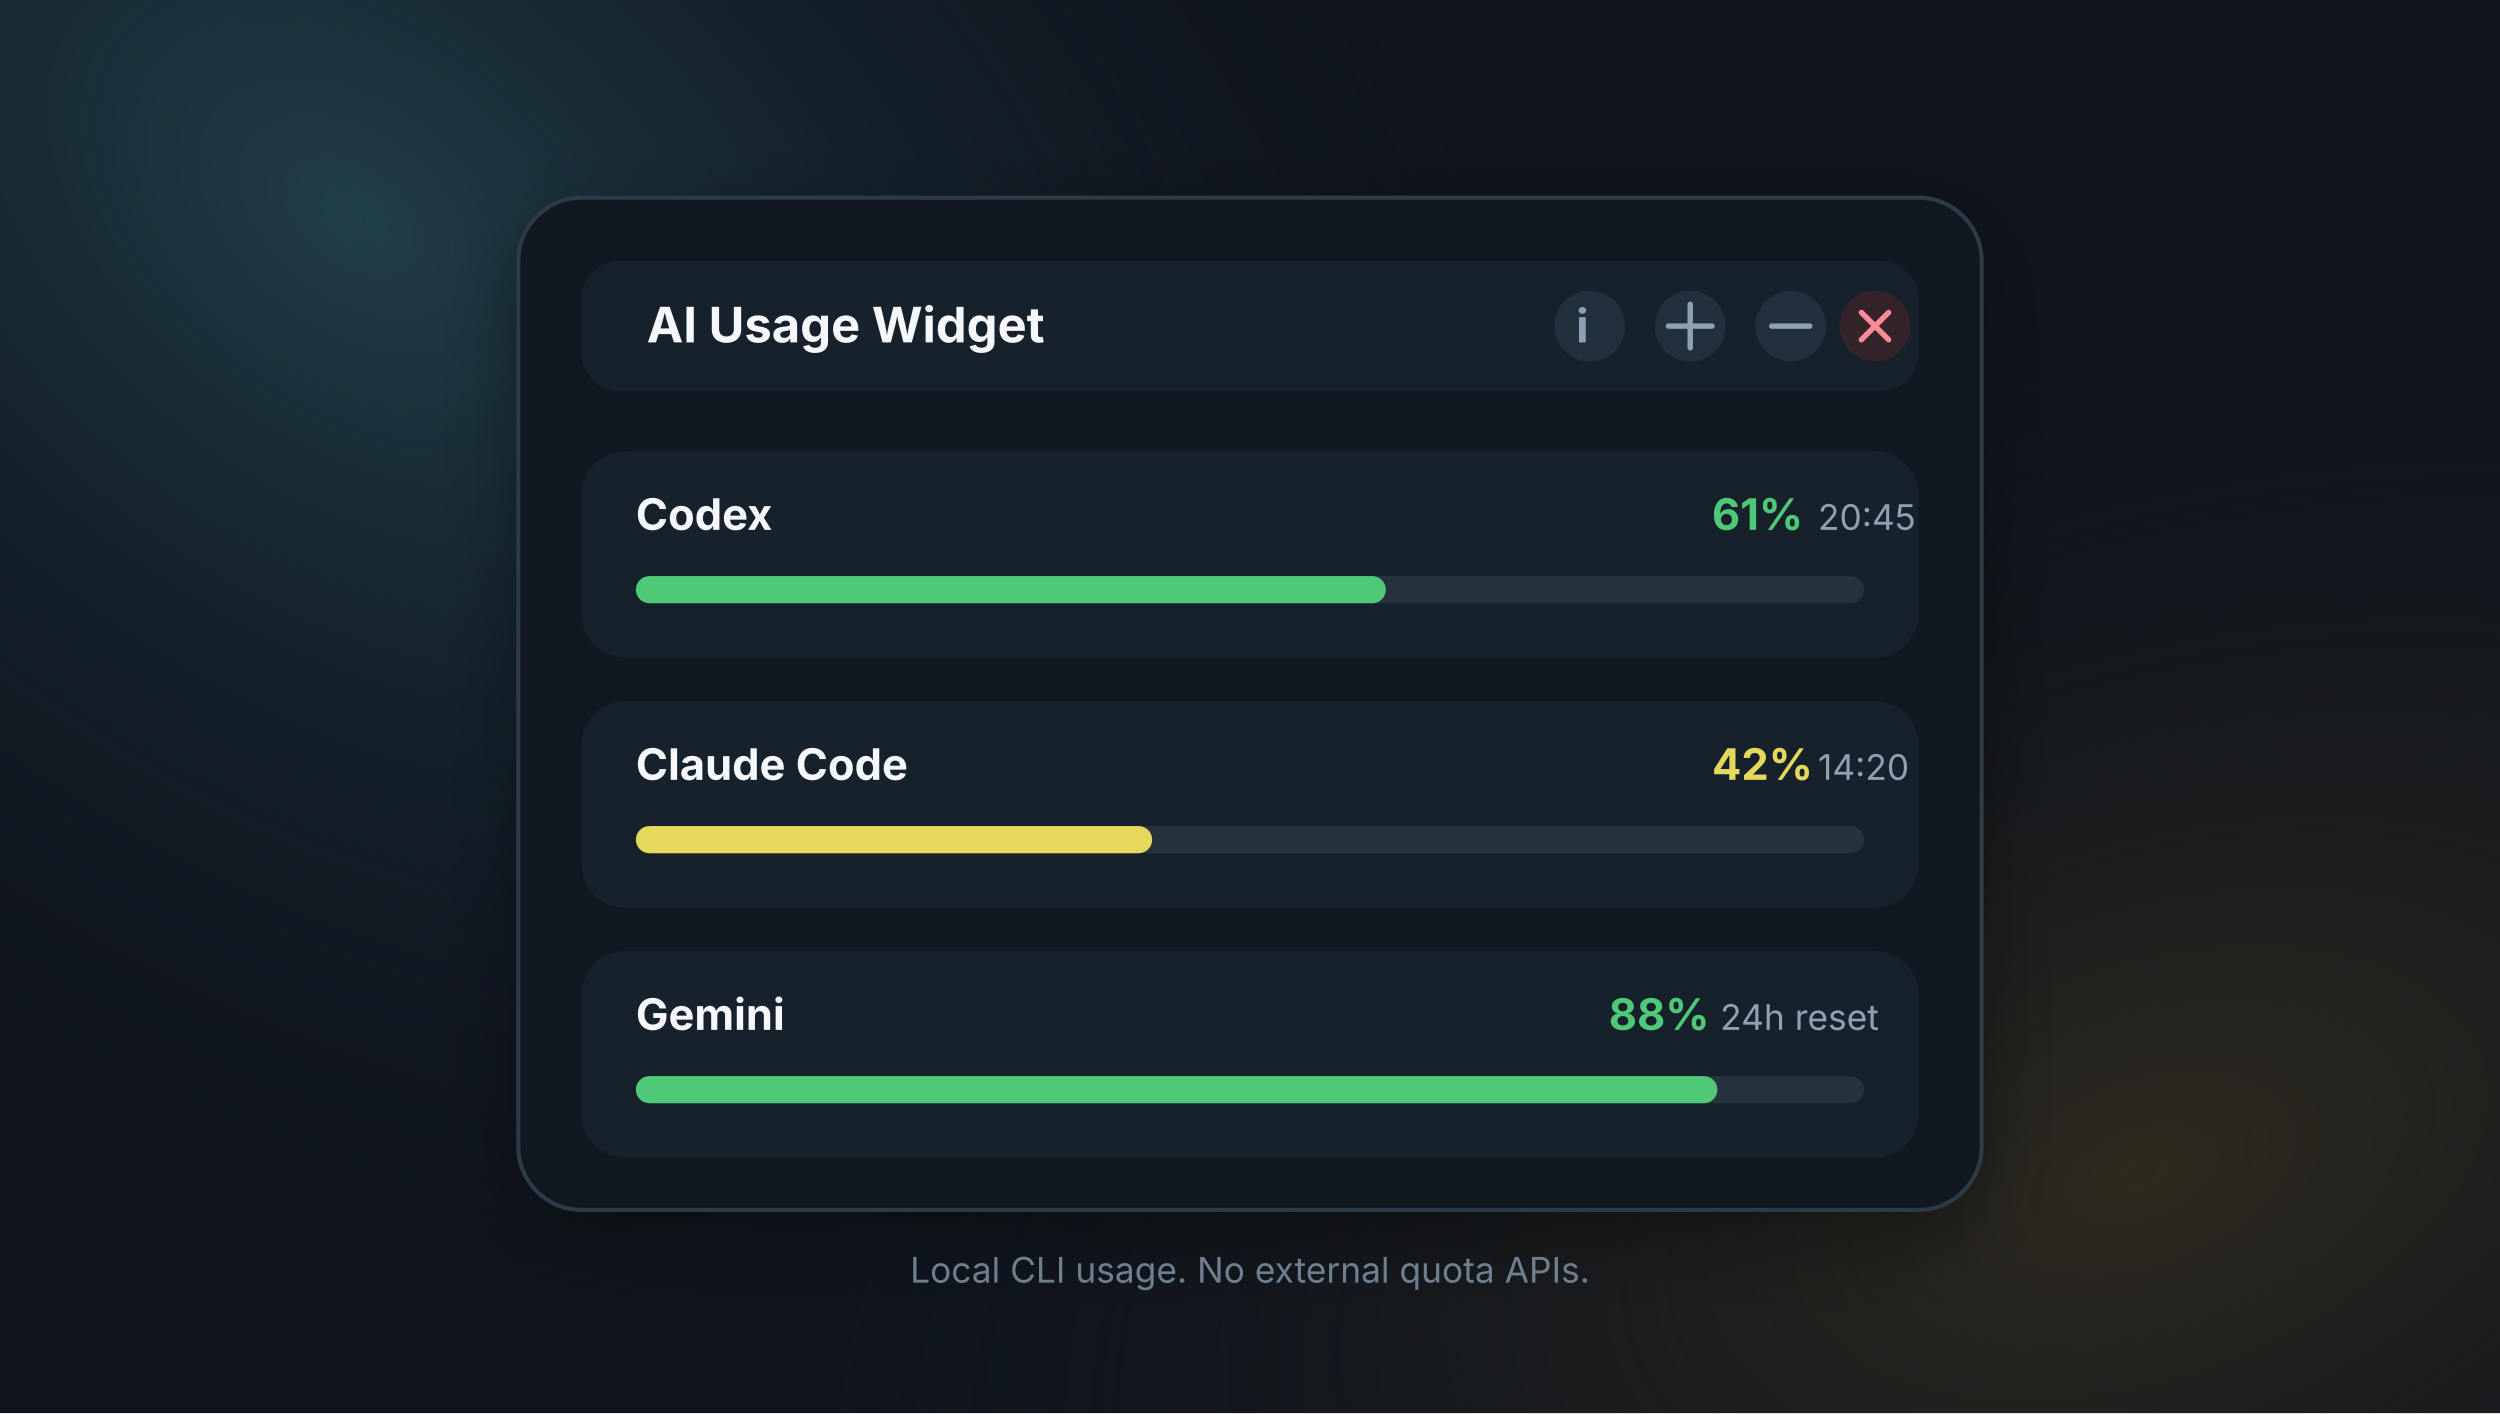
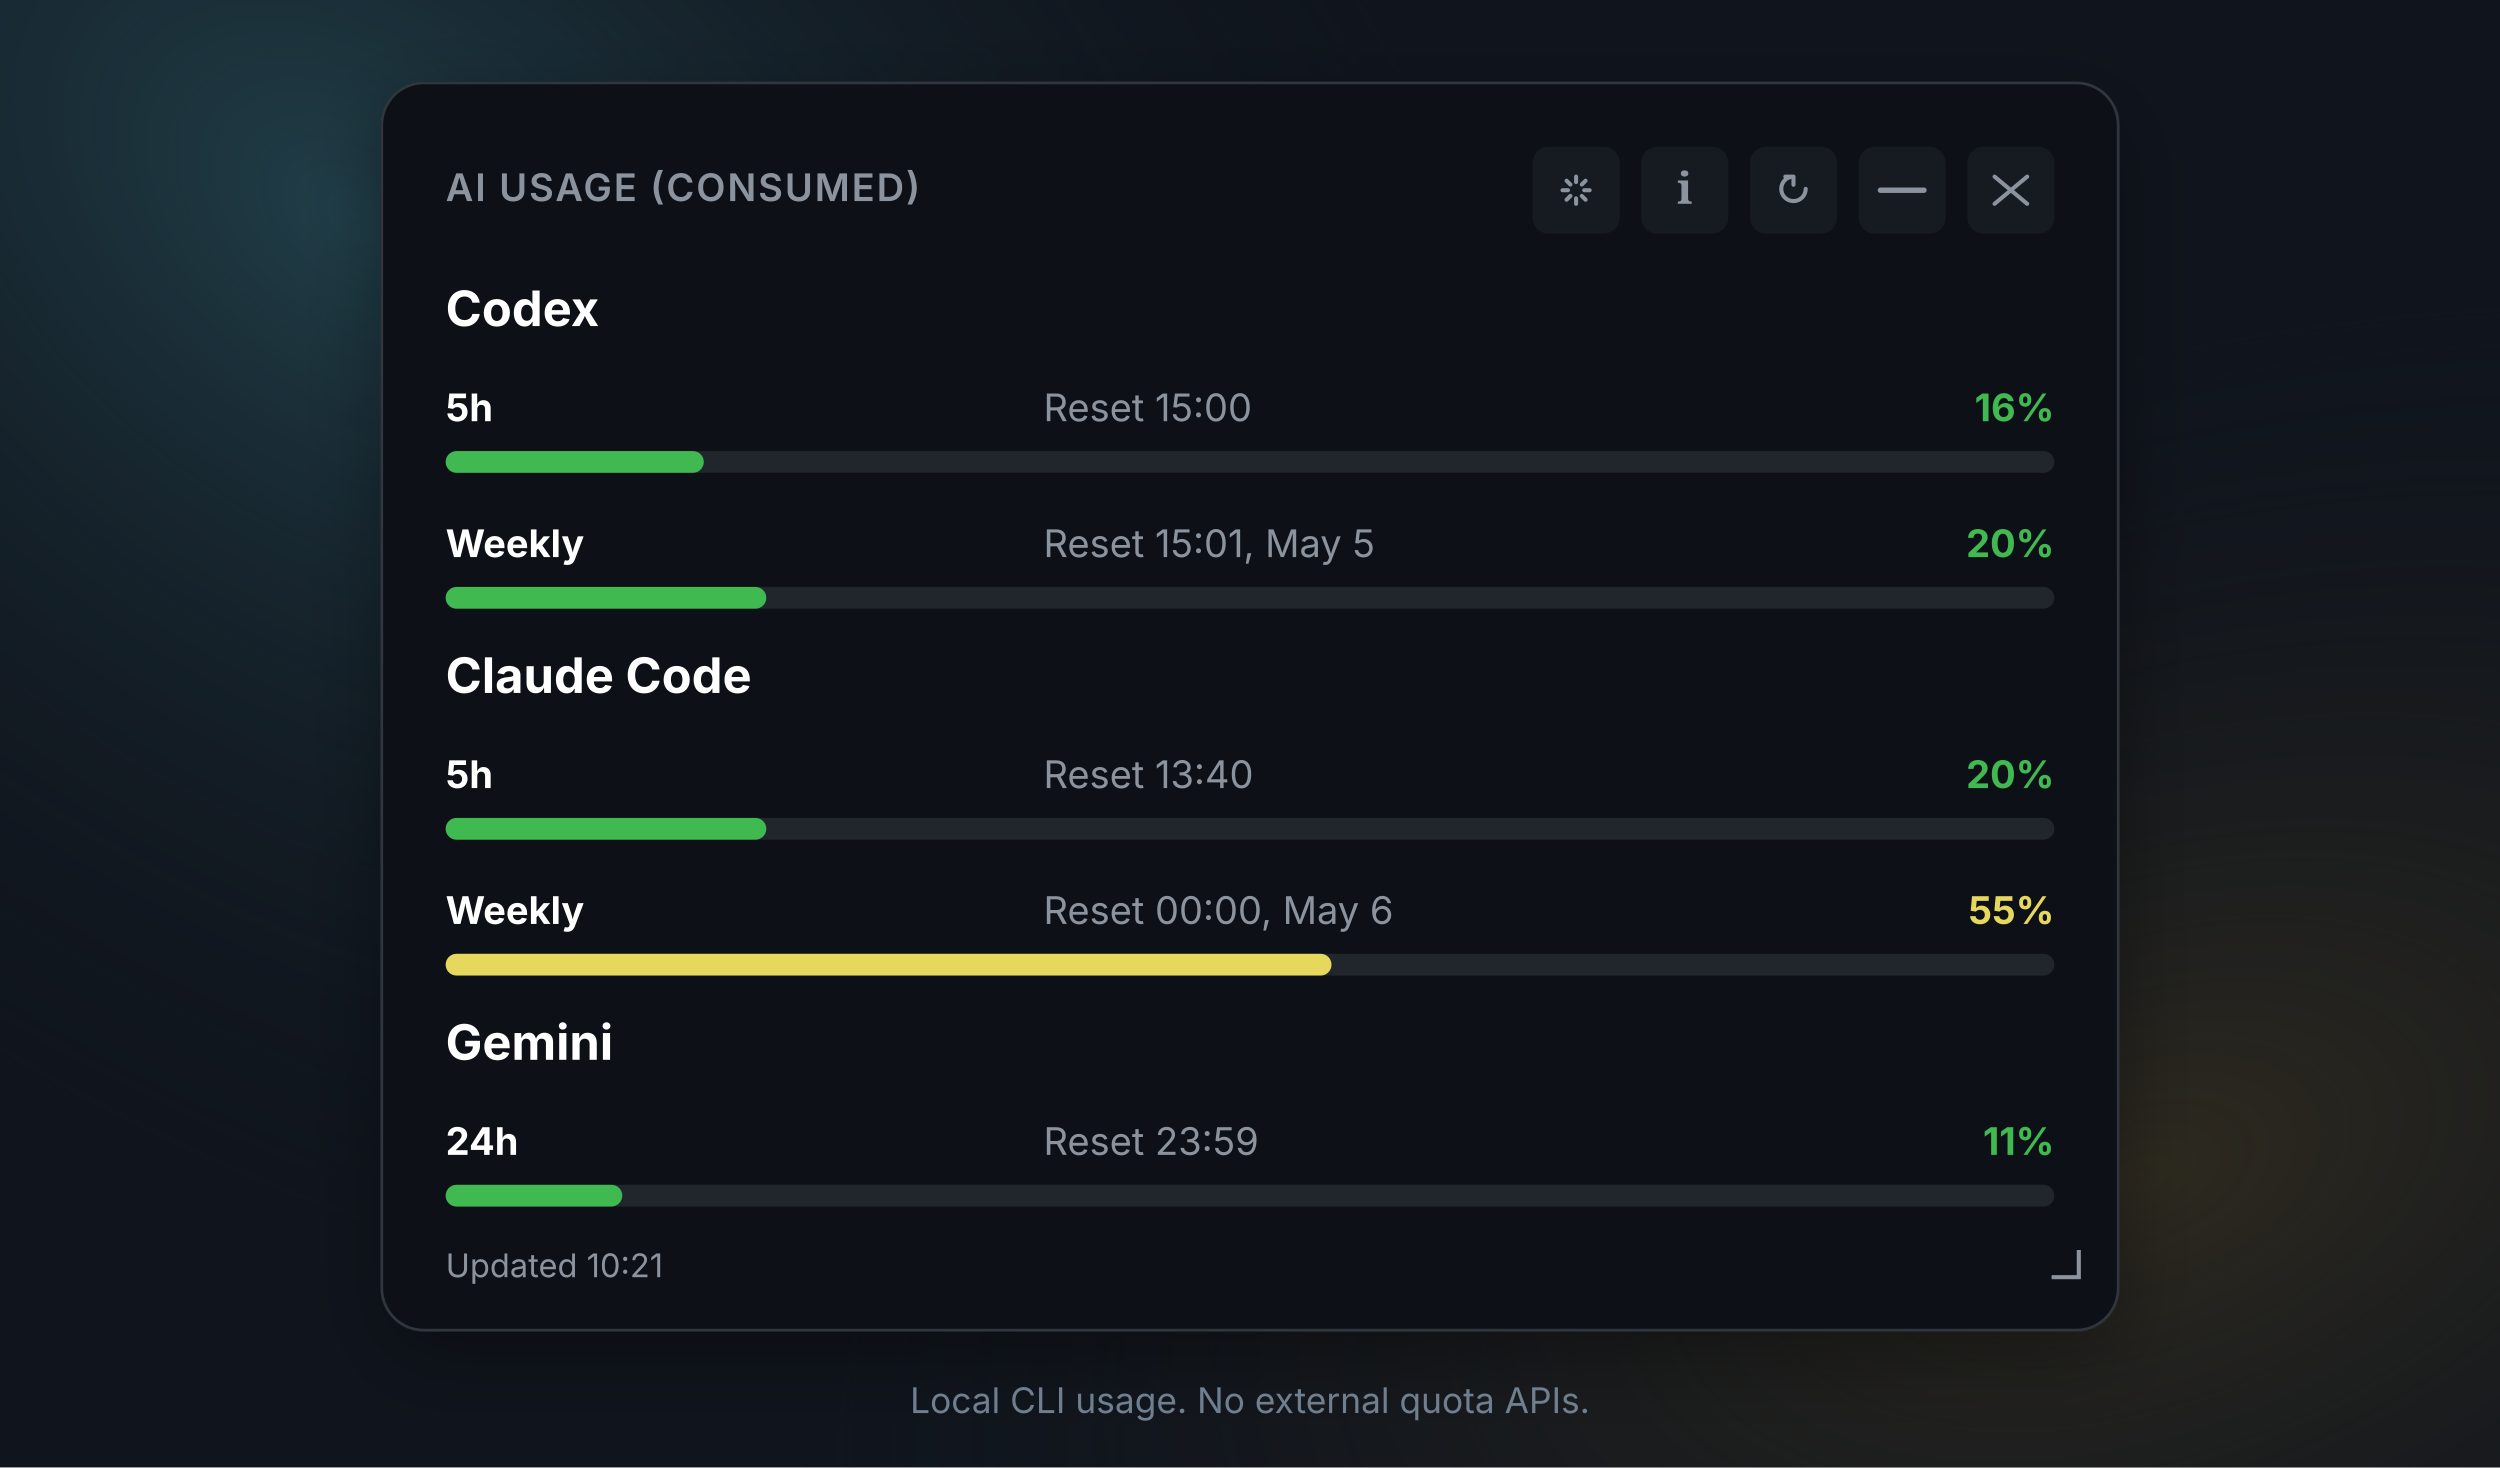
- <svg xmlns="http://www.w3.org/2000/svg" width="920" height="520" viewBox="0 0 920 520" fill="none" role="img" aria-labelledby="title desc">
-   <rect width="920" height="520" fill="#10151d" />
-   <radialGradient id="glowA" cx="0" cy="0" r="1" gradientUnits="userSpaceOnUse" gradientTransform="translate(130 80) rotate(37) scale(520 340)">
-     <stop stop-color="#264c57" stop-opacity="0.75" />
-     <stop offset="1" stop-color="#10151d" stop-opacity="0" />
-   </radialGradient>
-   <radialGradient id="glowB" cx="0" cy="0" r="1" gradientUnits="userSpaceOnUse" gradientTransform="translate(790 430) rotate(160) scale(520 300)">
-     <stop stop-color="#3b3320" stop-opacity="0.7" />
-     <stop offset="1" stop-color="#10151d" stop-opacity="0" />
-   </radialGradient>
-   <rect width="920" height="520" fill="url(#glowA)" />
-   <rect width="920" height="520" fill="url(#glowB)" />
-   <g filter="url(#shadow)">
-     <rect x="190" y="72" width="540" height="374" rx="24" fill="#111820" />
-     <rect x="190.75" y="72.75" width="538.5" height="372.5" rx="23.25" stroke="#2d3a47" stroke-width="1.5" />
-   </g>
-   <rect x="214" y="96" width="492" height="48" rx="14" fill="#17212b" />
-   <text x="238" y="126" fill="#f5f7fb" font-family="ui-sans-serif, system-ui, -apple-system, Segoe UI, sans-serif" font-size="18" font-weight="700">AI Usage Widget</text>
-   <circle cx="585" cy="120" r="13" fill="#22303d" />
-   <text x="580" y="126" fill="#8fa1b2" font-family="ui-sans-serif, system-ui, -apple-system, Segoe UI, sans-serif" font-size="17" font-weight="700">i</text>
-   <circle cx="622" cy="120" r="13" fill="#22303d" />
-   <path d="M622 112v16M614 120h16" stroke="#8fa1b2" stroke-width="2" stroke-linecap="round" />
-   <circle cx="659" cy="120" r="13" fill="#22303d" />
-   <path d="M652 120h14" stroke="#8fa1b2" stroke-width="2" stroke-linecap="round" />
-   <circle cx="690" cy="120" r="13" fill="#34242a" />
-   <path d="M685 115l10 10M695 115l-10 10" stroke="#ff8a9a" stroke-width="2" stroke-linecap="round" />
-   <g transform="translate(214 166)">
-     <rect width="492" height="76" rx="16" fill="#17212b" />
-     <text x="20" y="29" fill="#f5f7fb" font-family="ui-sans-serif, system-ui, -apple-system, Segoe UI, sans-serif" font-size="16" font-weight="700">Codex</text>
-     <text x="416" y="29" fill="#4fc978" font-family="ui-sans-serif, system-ui, -apple-system, Segoe UI, sans-serif" font-size="16" font-weight="700">61%</text>
-     <text x="455" y="29" fill="#8fa1b2" font-family="ui-sans-serif, system-ui, -apple-system, Segoe UI, sans-serif" font-size="13">20:45</text>
-     <rect x="20" y="46" width="452" height="10" rx="5" fill="#26323d" />
-     <rect x="20" y="46" width="276" height="10" rx="5" fill="#4fc978" />
-   </g>
-   <g transform="translate(214 258)">
-     <rect width="492" height="76" rx="16" fill="#17212b" />
-     <text x="20" y="29" fill="#f5f7fb" font-family="ui-sans-serif, system-ui, -apple-system, Segoe UI, sans-serif" font-size="16" font-weight="700">Claude Code</text>
-     <text x="416" y="29" fill="#e5d85c" font-family="ui-sans-serif, system-ui, -apple-system, Segoe UI, sans-serif" font-size="16" font-weight="700">42%</text>
-     <text x="455" y="29" fill="#8fa1b2" font-family="ui-sans-serif, system-ui, -apple-system, Segoe UI, sans-serif" font-size="13">14:20</text>
-     <rect x="20" y="46" width="452" height="10" rx="5" fill="#26323d" />
-     <rect x="20" y="46" width="190" height="10" rx="5" fill="#e5d85c" />
-   </g>
-   <g transform="translate(214 350)">
-     <rect width="492" height="76" rx="16" fill="#17212b" />
-     <text x="20" y="29" fill="#f5f7fb" font-family="ui-sans-serif, system-ui, -apple-system, Segoe UI, sans-serif" font-size="16" font-weight="700">Gemini</text>
-     <text x="378" y="29" fill="#4fc978" font-family="ui-sans-serif, system-ui, -apple-system, Segoe UI, sans-serif" font-size="16" font-weight="700">88%</text>
-     <text x="419" y="29" fill="#8fa1b2" font-family="ui-sans-serif, system-ui, -apple-system, Segoe UI, sans-serif" font-size="13">24h reset</text>
-     <rect x="20" y="46" width="452" height="10" rx="5" fill="#26323d" />
-     <rect x="20" y="46" width="398" height="10" rx="5" fill="#4fc978" />
-   </g>
-   <text x="460" y="472" text-anchor="middle" fill="#6f7f8f" font-family="ui-sans-serif, system-ui, -apple-system, Segoe UI, sans-serif" font-size="13">Local CLI usage. No external quota APIs.</text>
+ <svg xmlns="http://www.w3.org/2000/svg" width="920" height="540" viewBox="0 0 920 540" fill="none">
  <defs>
-     <filter id="shadow" x="160" y="48" width="600" height="434" filterUnits="userSpaceOnUse" color-interpolation-filters="sRGB">
+     <radialGradient id="glowA" cx="0" cy="0" r="1" gradientUnits="userSpaceOnUse" gradientTransform="translate(130 80) rotate(37) scale(520 340)">
+       <stop stop-color="#264c57" stop-opacity="0.75" />
+       <stop offset="1" stop-color="#10151d" stop-opacity="0" />
+     </radialGradient>
+     <radialGradient id="glowB" cx="0" cy="0" r="1" gradientUnits="userSpaceOnUse" gradientTransform="translate(790 430) rotate(160) scale(520 300)">
+       <stop stop-color="#3b3320" stop-opacity="0.7" />
+       <stop offset="1" stop-color="#10151d" stop-opacity="0" />
+     </radialGradient>
+     <filter id="shadow" x="0" y="0" width="920" height="540" filterUnits="userSpaceOnUse" color-interpolation-filters="sRGB">
      <feFlood flood-opacity="0" result="BackgroundImageFix" />
      <feColorMatrix in="SourceAlpha" type="matrix" values="0 0 0 0 0 0 0 0 0 0 0 0 0 0 0 0 0 0 127 0" result="hardAlpha" />
      <feOffset dy="10" />
      <feGaussianBlur stdDeviation="15" />
      <feComposite in2="hardAlpha" operator="out" />
      <feColorMatrix type="matrix" values="0 0 0 0 0 0 0 0 0 0 0 0 0 0 0 0 0 0 0.35 0" />
      <feBlend mode="normal" in2="BackgroundImageFix" result="effect1_dropShadow" />
      <feBlend mode="normal" in="SourceGraphic" in2="effect1_dropShadow" result="shape" />
    </filter>
  </defs>
+   <rect width="920" height="540" fill="#10151d" />
+   <rect width="920" height="540" fill="url(#glowA)" />
+   <rect width="920" height="540" fill="url(#glowB)" />
+   <g filter="url(#shadow)">
+     <g transform="translate(140, 30)">
+       <rect width="640" height="460" rx="16" fill="#0d1117" />
+       <rect x="0.5" y="0.5" width="639" height="459" rx="15.5" stroke="#30363d" />
+       <text x="24" y="44" fill="#8b949e" font-family="Inter, system-ui, sans-serif" font-size="14" font-weight="600" letter-spacing="0.05em">AI USAGE (CONSUMED)</text>
+       <g transform="translate(424, 24)">
+         <rect width="32" height="32" rx="6" fill="#161b22" />
+         <path d="M16 11V13M16 19V21M21 16H19M13 16H11M19.5 12.5L18.1 13.9M13.9 18.1L12.5 19.5M19.5 19.5L18.1 18.1M13.9 13.9L12.5 12.5" stroke="#8b949e" stroke-width="1.5" stroke-linecap="round" />
+         <rect x="40" width="32" height="32" rx="6" fill="#161b22" />
+         <text x="56" y="21" fill="#8b949e" font-family="serif" font-size="16" font-weight="bold" text-anchor="middle">i</text>
+         <rect x="80" width="32" height="32" rx="6" fill="#161b22" />
+         <path d="M96 11C93.5 11 91.5 13 91.5 15.5C91.5 18 93.5 20 96 20C98.5 20 100.5 18 100.5 15.5M96 11V14M96 11H93" stroke="#8b949e" stroke-width="1.5" stroke-linecap="round" fill="none" />
+         <rect x="120" width="32" height="32" rx="6" fill="#161b22" />
+         <path d="M128 16H144" stroke="#8b949e" stroke-width="2" stroke-linecap="round" />
+         <rect x="160" width="32" height="32" rx="6" fill="#161b22" />
+         <path d="M170 11L182 21M182 11L170 21" stroke="#8b949e" stroke-width="1.5" stroke-linecap="round" />
+       </g>
+       <text x="24" y="90" fill="#ffffff" font-family="Inter, system-ui, sans-serif" font-size="18" font-weight="bold">Codex</text>
+       <g transform="translate(24, 110)">
+         <text y="15" fill="#ffffff" font-family="Inter, system-ui, sans-serif" font-size="14" font-weight="bold">5h</text>
+         <text x="220" y="15" fill="#8b949e" font-family="Inter, system-ui, sans-serif" font-size="14">Reset 15:00</text>
+         <text x="592" y="15" fill="#3fb950" font-family="Inter, system-ui, sans-serif" font-size="14" font-weight="bold" text-anchor="end">16%</text>
+         <rect y="26" width="592" height="8" rx="4" fill="#21262d" />
+         <rect y="26" width="95" height="8" rx="4" fill="#3fb950" />
+       </g>
+       <g transform="translate(24, 160)">
+         <text y="15" fill="#ffffff" font-family="Inter, system-ui, sans-serif" font-size="14" font-weight="bold">Weekly</text>
+         <text x="220" y="15" fill="#8b949e" font-family="Inter, system-ui, sans-serif" font-size="14">Reset 15:01, May 5</text>
+         <text x="592" y="15" fill="#3fb950" font-family="Inter, system-ui, sans-serif" font-size="14" font-weight="bold" text-anchor="end">20%</text>
+         <rect y="26" width="592" height="8" rx="4" fill="#21262d" />
+         <rect y="26" width="118" height="8" rx="4" fill="#3fb950" />
+       </g>
+       <text x="24" y="225" fill="#ffffff" font-family="Inter, system-ui, sans-serif" font-size="18" font-weight="bold">Claude Code</text>
+       <g transform="translate(24, 245)">
+         <text y="15" fill="#ffffff" font-family="Inter, system-ui, sans-serif" font-size="14" font-weight="bold">5h</text>
+         <text x="220" y="15" fill="#8b949e" font-family="Inter, system-ui, sans-serif" font-size="14">Reset 13:40</text>
+         <text x="592" y="15" fill="#3fb950" font-family="Inter, system-ui, sans-serif" font-size="14" font-weight="bold" text-anchor="end">20%</text>
+         <rect y="26" width="592" height="8" rx="4" fill="#21262d" />
+         <rect y="26" width="118" height="8" rx="4" fill="#3fb950" />
+       </g>
+       <g transform="translate(24, 295)">
+         <text y="15" fill="#ffffff" font-family="Inter, system-ui, sans-serif" font-size="14" font-weight="bold">Weekly</text>
+         <text x="220" y="15" fill="#8b949e" font-family="Inter, system-ui, sans-serif" font-size="14">Reset 00:00, May 6</text>
+         <text x="592" y="15" fill="#e5d85c" font-family="Inter, system-ui, sans-serif" font-size="14" font-weight="bold" text-anchor="end">55%</text>
+         <rect y="26" width="592" height="8" rx="4" fill="#21262d" />
+         <rect y="26" width="326" height="8" rx="4" fill="#e5d85c" />
+       </g>
+       <text x="24" y="360" fill="#ffffff" font-family="Inter, system-ui, sans-serif" font-size="18" font-weight="bold">Gemini</text>
+       <g transform="translate(24, 380)">
+         <text y="15" fill="#ffffff" font-family="Inter, system-ui, sans-serif" font-size="14" font-weight="bold">24h</text>
+         <text x="220" y="15" fill="#8b949e" font-family="Inter, system-ui, sans-serif" font-size="14">Reset 23:59</text>
+         <text x="592" y="15" fill="#3fb950" font-family="Inter, system-ui, sans-serif" font-size="14" font-weight="bold" text-anchor="end">11%</text>
+         <rect y="26" width="592" height="8" rx="4" fill="#21262d" />
+         <rect y="26" width="65" height="8" rx="4" fill="#3fb950" />
+       </g>
+       <text x="24" y="440" fill="#8b949e" font-family="Inter, system-ui, sans-serif" font-size="12">Updated 10:21</text>
+       <path d="M615 440 L625 440 L625 430" stroke="#8b949e" stroke-width="1.5" fill="none" />
+     </g>
+   </g>
+   <text x="460" y="520" text-anchor="middle" fill="#6f7f8f" font-family="Inter, system-ui, sans-serif" font-size="13">Local CLI usage. No external quota APIs.</text>
</svg>
